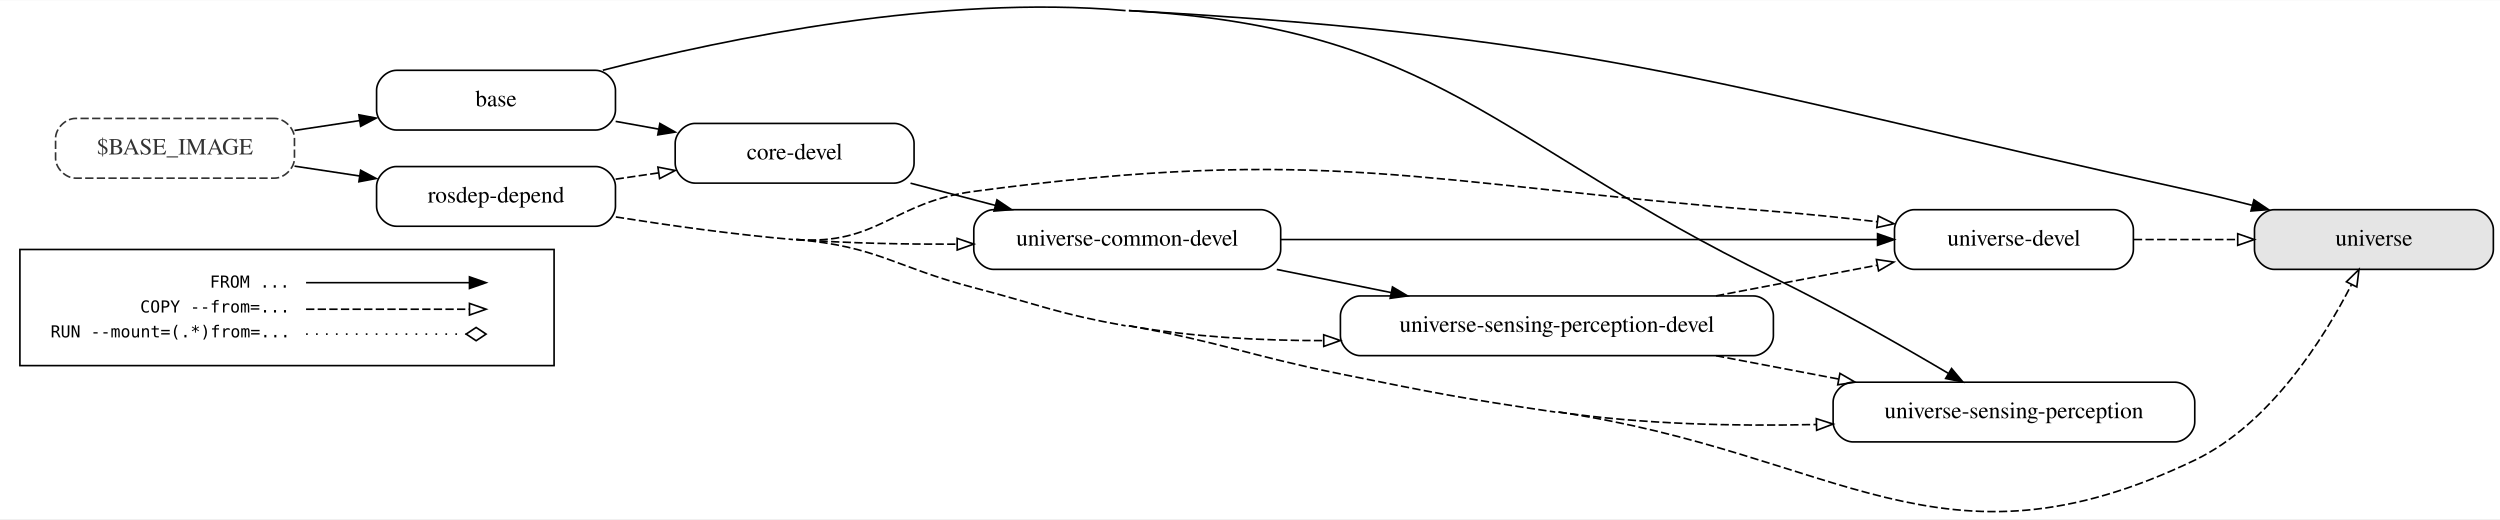
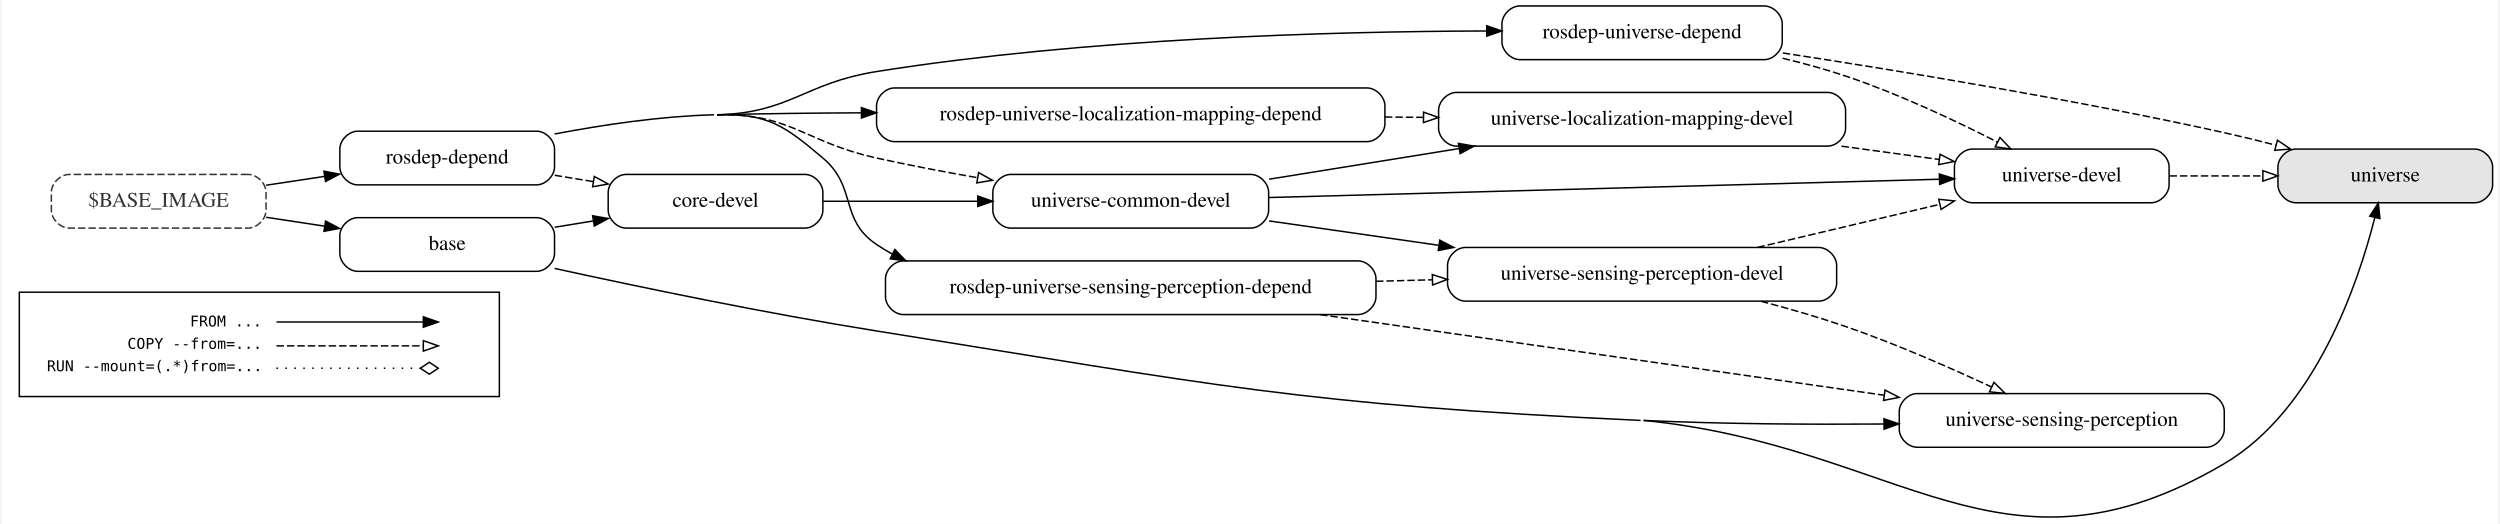
- <svg xmlns="http://www.w3.org/2000/svg" width="1507pt" height="313pt" viewBox="0.00 0.00 1507.00 312.70">
-   <g id="graph0" class="graph" transform="scale(1 1) rotate(0) translate(4 308.7)">
-     <polygon fill="white" stroke="transparent" points="-4,4 -4,-308.7 1503,-308.7 1503,4 -4,4" />
+ <svg xmlns="http://www.w3.org/2000/svg" width="1675pt" height="351pt" viewBox="0.00 0.00 1675.00 351.40">
+   <g id="graph0" class="graph" transform="scale(1 1) rotate(0) translate(4 347.4)">
+     <polygon fill="white" stroke="transparent" points="-4,4 -4,-347.4 1671,-347.4 1671,4 -4,4" />
    <g id="clust1" class="cluster">
-       <polygon fill="none" stroke="black" points="8,-88.46 8,-158.46 330,-158.46 330,-88.46 8,-88.46" />
+       <polygon fill="none" stroke="black" points="8,-81.4 8,-151.4 330,-151.4 330,-81.4 8,-81.4" />
    </g>
    <g id="node1" class="node">
-       <text text-anchor="start" x="122.5" y="-135.46" font-family="monospace" font-size="10.00">FROM ... </text>
-       <text text-anchor="start" x="80.5" y="-120.46" font-family="monospace" font-size="10.00">COPY --from=... </text>
-       <text text-anchor="start" x="26.5" y="-105.46" font-family="monospace" font-size="10.00">RUN --mount=(.*)from=... </text>
+       <text text-anchor="start" x="122.5" y="-128.4" font-family="monospace" font-size="10.00">FROM ... </text>
+       <text text-anchor="start" x="80.5" y="-113.4" font-family="monospace" font-size="10.00">COPY --from=... </text>
+       <text text-anchor="start" x="26.5" y="-98.4" font-family="monospace" font-size="10.00">RUN --mount=(.*)from=... </text>
    </g>
    <g id="node2" class="node">
-       <text text-anchor="start" x="292" y="-135.46" font-family="monospace" font-size="10.00"> </text>
-       <text text-anchor="start" x="292" y="-120.46" font-family="monospace" font-size="10.00"> </text>
-       <text text-anchor="start" x="292" y="-105.46" font-family="monospace" font-size="10.00"> </text>
+       <text text-anchor="start" x="292" y="-128.4" font-family="monospace" font-size="10.00"> </text>
+       <text text-anchor="start" x="292" y="-113.4" font-family="monospace" font-size="10.00"> </text>
+       <text text-anchor="start" x="292" y="-98.4" font-family="monospace" font-size="10.00"> </text>
    </g>
    <g id="edge1" class="edge">
-       <path fill="none" stroke="black" d="M180.5,-138.46C225.14,-138.46 238.79,-138.46 278.83,-138.46" />
-       <polygon fill="black" stroke="black" points="279,-141.96 289,-138.46 279,-134.96 279,-141.96" />
+       <path fill="none" stroke="black" d="M180.5,-131.4C225.14,-131.4 238.79,-131.4 278.83,-131.4" />
+       <polygon fill="black" stroke="black" points="279,-134.9 289,-131.4 279,-127.9 279,-134.9" />
    </g>
    <g id="edge2" class="edge">
-       <path fill="none" stroke="black" stroke-dasharray="5,2" d="M180.5,-122.46C225.14,-122.46 238.79,-122.46 278.83,-122.46" />
-       <polygon fill="none" stroke="black" points="279,-125.96 289,-122.46 279,-118.96 279,-125.96" />
+       <path fill="none" stroke="black" stroke-dasharray="5,2" d="M180.5,-115.4C225.14,-115.4 238.79,-115.4 278.83,-115.4" />
+       <polygon fill="none" stroke="black" points="279,-118.9 289,-115.4 279,-111.9 279,-118.9" />
    </g>
    <g id="edge3" class="edge">
-       <path fill="none" stroke="black" stroke-dasharray="1,5" d="M180.5,-107.46C224.39,-107.46 238.32,-107.46 276.83,-107.46" />
-       <polygon fill="none" stroke="black" points="277,-107.46 283,-103.46 289,-107.46 283,-111.46 277,-107.46" />
+       <path fill="none" stroke="black" stroke-dasharray="1,5" d="M180.5,-100.4C224.39,-100.4 238.32,-100.4 276.83,-100.4" />
+       <polygon fill="none" stroke="black" points="277,-100.4 283,-96.4 289,-100.4 283,-104.4 277,-100.4" />
    </g>
    <g id="node3" class="node">
-       <path fill="none" stroke="#333333" stroke-dasharray="5,2" d="M161.5,-237.46C161.5,-237.46 41.5,-237.46 41.5,-237.46 35.5,-237.46 29.5,-231.46 29.5,-225.46 29.5,-225.46 29.5,-213.46 29.5,-213.46 29.5,-207.46 35.5,-201.46 41.5,-201.46 41.5,-201.46 161.5,-201.46 161.5,-201.46 167.5,-201.46 173.5,-207.46 173.5,-213.46 173.5,-213.46 173.5,-225.46 173.5,-225.46 173.5,-231.46 167.5,-237.46 161.5,-237.46" />
-       <text text-anchor="middle" x="101.5" y="-215.76" font-family="Times,serif" font-size="14.00" fill="#333333">$BASE_IMAGE</text>
+       <path fill="none" stroke="#333333" stroke-dasharray="5,2" d="M161.5,-230.4C161.5,-230.4 41.5,-230.4 41.5,-230.4 35.5,-230.4 29.5,-224.4 29.5,-218.4 29.5,-218.4 29.5,-206.4 29.5,-206.4 29.5,-200.4 35.5,-194.4 41.5,-194.4 41.5,-194.4 161.5,-194.4 161.5,-194.4 167.5,-194.4 173.5,-200.4 173.5,-206.4 173.5,-206.4 173.5,-218.4 173.5,-218.4 173.5,-224.4 167.5,-230.4 161.5,-230.4" />
+       <text text-anchor="middle" x="101.5" y="-208.7" font-family="Times,serif" font-size="14.00" fill="#333333">$BASE_IMAGE</text>
    </g>
    <g id="node4" class="node">
-       <path fill="none" stroke="black" d="M355,-266.46C355,-266.46 235,-266.46 235,-266.46 229,-266.46 223,-260.46 223,-254.46 223,-254.46 223,-242.46 223,-242.46 223,-236.46 229,-230.46 235,-230.46 235,-230.46 355,-230.46 355,-230.46 361,-230.46 367,-236.46 367,-242.46 367,-242.46 367,-254.46 367,-254.46 367,-260.46 361,-266.46 355,-266.46" />
-       <text text-anchor="middle" x="295" y="-244.76" font-family="Times,serif" font-size="14.00">base</text>
+       <path fill="none" stroke="black" d="M355,-201.4C355,-201.4 235,-201.4 235,-201.4 229,-201.4 223,-195.4 223,-189.4 223,-189.4 223,-177.4 223,-177.4 223,-171.4 229,-165.4 235,-165.4 235,-165.4 355,-165.4 355,-165.4 361,-165.4 367,-171.4 367,-177.4 367,-177.4 367,-189.4 367,-189.4 367,-195.4 361,-201.4 355,-201.4" />
+       <text text-anchor="middle" x="295" y="-179.7" font-family="Times,serif" font-size="14.00">base</text>
    </g>
    <g id="edge4" class="edge">
-       <path fill="none" stroke="black" d="M173.54,-230.22C186.34,-232.16 199.78,-234.19 212.85,-236.17" />
-       <polygon fill="black" stroke="black" points="212.35,-239.64 222.76,-237.67 213.4,-232.71 212.35,-239.64" />
+       <path fill="none" stroke="black" d="M173.54,-201.65C186.34,-199.71 199.78,-197.67 212.85,-195.69" />
+       <polygon fill="black" stroke="black" points="213.4,-199.15 222.76,-194.19 212.35,-192.23 213.4,-199.15" />
    </g>
    <g id="node5" class="node">
-       <path fill="none" stroke="black" d="M355,-208.46C355,-208.46 235,-208.46 235,-208.46 229,-208.46 223,-202.46 223,-196.46 223,-196.46 223,-184.46 223,-184.46 223,-178.46 229,-172.46 235,-172.46 235,-172.46 355,-172.46 355,-172.46 361,-172.46 367,-178.46 367,-184.46 367,-184.46 367,-196.46 367,-196.46 367,-202.46 361,-208.46 355,-208.46" />
-       <text text-anchor="middle" x="295" y="-186.76" font-family="Times,serif" font-size="14.00">rosdep-depend</text>
+       <path fill="none" stroke="black" d="M355,-259.4C355,-259.4 235,-259.4 235,-259.4 229,-259.4 223,-253.4 223,-247.4 223,-247.4 223,-235.4 223,-235.4 223,-229.4 229,-223.4 235,-223.4 235,-223.4 355,-223.4 355,-223.4 361,-223.4 367,-229.4 367,-235.4 367,-235.4 367,-247.4 367,-247.4 367,-253.4 361,-259.4 355,-259.4" />
+       <text text-anchor="middle" x="295" y="-237.7" font-family="Times,serif" font-size="14.00">rosdep-depend</text>
    </g>
    <g id="edge5" class="edge">
-       <path fill="none" stroke="black" d="M173.54,-208.7C186.34,-206.76 199.78,-204.73 212.85,-202.75" />
-       <polygon fill="black" stroke="black" points="213.4,-206.21 222.76,-201.25 212.35,-199.29 213.4,-206.21" />
+       <path fill="none" stroke="black" d="M173.54,-223.16C186.34,-225.1 199.78,-227.14 212.85,-229.11" />
+       <polygon fill="black" stroke="black" points="212.35,-232.58 222.76,-230.61 213.4,-225.66 212.35,-232.58" />
    </g>
    <g id="node6" class="node">
-       <path fill="none" stroke="black" d="M535,-234.46C535,-234.46 415,-234.46 415,-234.46 409,-234.46 403,-228.46 403,-222.46 403,-222.46 403,-210.46 403,-210.46 403,-204.46 409,-198.46 415,-198.46 415,-198.46 535,-198.46 535,-198.46 541,-198.46 547,-204.46 547,-210.46 547,-210.46 547,-222.46 547,-222.46 547,-228.46 541,-234.46 535,-234.46" />
-       <text text-anchor="middle" x="475" y="-212.76" font-family="Times,serif" font-size="14.00">core-devel</text>
+       <path fill="none" stroke="black" d="M535,-230.4C535,-230.4 415,-230.4 415,-230.4 409,-230.4 403,-224.4 403,-218.4 403,-218.4 403,-206.4 403,-206.4 403,-200.4 409,-194.4 415,-194.4 415,-194.4 535,-194.4 535,-194.4 541,-194.4 547,-200.4 547,-206.4 547,-206.4 547,-218.4 547,-218.4 547,-224.4 541,-230.4 535,-230.4" />
+       <text text-anchor="middle" x="475" y="-208.7" font-family="Times,serif" font-size="14.00">core-devel</text>
    </g>
    <g id="edge6" class="edge">
-       <path fill="none" stroke="black" d="M367.12,-235.68C375.61,-234.15 384.33,-232.58 392.94,-231.03" />
-       <polygon fill="black" stroke="black" points="393.77,-234.44 403,-229.23 392.53,-227.55 393.77,-234.44" />
+       <path fill="none" stroke="black" d="M367.12,-194.99C375.61,-196.37 384.33,-197.79 392.94,-199.2" />
+       <polygon fill="black" stroke="black" points="392.56,-202.68 403,-200.83 393.69,-195.77 392.56,-202.68" />
    </g>
    <g id="node7" class="node">
-       <path fill="none" stroke="black" d="M1307,-78.46C1307,-78.46 1113,-78.46 1113,-78.46 1107,-78.46 1101,-72.46 1101,-66.46 1101,-66.46 1101,-54.46 1101,-54.46 1101,-48.46 1107,-42.46 1113,-42.46 1113,-42.46 1307,-42.46 1307,-42.46 1313,-42.46 1319,-48.46 1319,-54.46 1319,-54.46 1319,-66.46 1319,-66.46 1319,-72.46 1313,-78.46 1307,-78.46" />
-       <text text-anchor="middle" x="1210" y="-56.76" font-family="Times,serif" font-size="14.00">universe-sensing-perception</text>
+       <path fill="none" stroke="black" d="M1475,-83.4C1475,-83.4 1281,-83.4 1281,-83.4 1275,-83.4 1269,-77.4 1269,-71.4 1269,-71.4 1269,-59.4 1269,-59.4 1269,-53.4 1275,-47.4 1281,-47.4 1281,-47.4 1475,-47.4 1475,-47.4 1481,-47.4 1487,-53.4 1487,-59.4 1487,-59.4 1487,-71.4 1487,-71.4 1487,-77.4 1481,-83.4 1475,-83.4" />
+       <text text-anchor="middle" x="1378" y="-61.7" font-family="Times,serif" font-size="14.00">universe-sensing-perception</text>
    </g>
    <g id="edge7" class="edge">
-       <path fill="none" stroke="black" d="M359.38,-266.51C434.36,-285.78 563.09,-312.28 674.5,-302.46" />
-       <path fill="none" stroke="black" d="M676.5,-302.46C863.12,-292.09 896.92,-223.2 1065,-141.46 1101.54,-123.69 1141.74,-100.78 1170.36,-83.86" />
-       <polygon fill="black" stroke="black" points="1172.41,-86.71 1179.22,-78.6 1168.84,-80.7 1172.41,-86.71" />
+       <path fill="none" stroke="black" d="M1097.5,-65.4C1150.33,-62.97 1208.84,-62.61 1258.61,-62.99" />
+       <polygon fill="black" stroke="black" points="1258.74,-66.5 1268.77,-63.08 1258.8,-59.5 1258.74,-66.5" />
    </g>
    <g id="node8" class="node">
-       <path fill="#e5e5e5" stroke="black" d="M1487,-182.46C1487,-182.46 1367,-182.46 1367,-182.46 1361,-182.46 1355,-176.46 1355,-170.46 1355,-170.46 1355,-158.46 1355,-158.46 1355,-152.46 1361,-146.46 1367,-146.46 1367,-146.46 1487,-146.46 1487,-146.46 1493,-146.46 1499,-152.46 1499,-158.46 1499,-158.46 1499,-170.46 1499,-170.46 1499,-176.46 1493,-182.46 1487,-182.46" />
-       <text text-anchor="middle" x="1427" y="-160.76" font-family="Times,serif" font-size="14.00">universe</text>
+       <path fill="#e5e5e5" stroke="black" d="M1655,-247.4C1655,-247.4 1535,-247.4 1535,-247.4 1529,-247.4 1523,-241.4 1523,-235.4 1523,-235.4 1523,-223.4 1523,-223.4 1523,-217.4 1529,-211.4 1535,-211.4 1535,-211.4 1655,-211.4 1655,-211.4 1661,-211.4 1667,-217.4 1667,-223.4 1667,-223.4 1667,-235.4 1667,-235.4 1667,-241.4 1661,-247.4 1655,-247.4" />
+       <text text-anchor="middle" x="1595" y="-225.7" font-family="Times,serif" font-size="14.00">universe</text>
    </g>
    <g id="edge8" class="edge">
-       <path fill="none" stroke="black" d="M676.5,-302.46C965.69,-286.39 1036.12,-255.64 1319,-193.46 1330.19,-191 1341.97,-188.11 1353.45,-185.14" />
-       <polygon fill="black" stroke="black" points="1354.67,-188.43 1363.45,-182.5 1352.89,-181.67 1354.67,-188.43" />
+       <path fill="none" stroke="black" d="M367.06,-167.34C424.96,-154.66 508.95,-137.2 583,-125.4 809.48,-89.32 866.41,-75.96 1095.5,-65.4" />
+       <path fill="none" stroke="black" d="M1097.5,-65.4C1270.25,-48.36 1337.43,51.7 1487,-36.4 1548.12,-72.4 1576.8,-157.29 1588,-201.51" />
+       <polygon fill="black" stroke="black" points="1584.61,-202.42 1590.36,-211.32 1591.42,-200.78 1584.61,-202.42" />
+     </g>
+     <g id="edge12" class="edge">
+       <path fill="none" stroke="black" stroke-dasharray="5,2" d="M367.12,-229.82C375.61,-228.43 384.33,-227.01 392.94,-225.61" />
+       <polygon fill="none" stroke="black" points="393.69,-229.03 403,-223.97 392.56,-222.12 393.69,-229.03" />
+     </g>
+     <g id="node9" class="node">
+       <path fill="none" stroke="black" d="M906,-172.4C906,-172.4 601,-172.4 601,-172.4 595,-172.4 589,-166.4 589,-160.4 589,-160.4 589,-148.4 589,-148.4 589,-142.4 595,-136.4 601,-136.4 601,-136.4 906,-136.4 906,-136.4 912,-136.4 918,-142.4 918,-148.4 918,-148.4 918,-160.4 918,-160.4 918,-166.4 912,-172.4 906,-172.4" />
+       <text text-anchor="middle" x="753.5" y="-150.7" font-family="Times,serif" font-size="14.00">rosdep-universe-sensing-perception-depend</text>
    </g>
    <g id="edge9" class="edge">
-       <path fill="none" stroke="black" stroke-dasharray="5,2" d="M367.12,-200.85C375.61,-202.09 384.33,-203.36 392.94,-204.62" />
-       <polygon fill="none" stroke="black" points="392.59,-208.11 403,-206.09 393.61,-201.18 392.59,-208.11" />
+       <path fill="none" stroke="black" d="M367.04,-257.52C399.46,-263.7 438.47,-269.5 474,-270.4" />
+       <path fill="none" stroke="black" d="M476,-270.4C510.08,-271.27 520.96,-263.4 547,-241.4 570.17,-221.82 557.83,-200.34 583,-183.4 586.39,-181.12 589.89,-179.01 593.5,-177.04" />
+       <polygon fill="black" stroke="black" points="595.29,-180.06 602.66,-172.45 592.15,-173.8 595.29,-180.06" />
    </g>
-     <g id="edge35" class="edge">
-       <path fill="none" stroke="black" stroke-dasharray="5,2" d="M935.5,-60.46C986.05,-53.02 1042.42,-51.84 1090.79,-52.96" />
-       <polygon fill="none" stroke="black" points="1090.89,-56.47 1100.98,-53.23 1091.08,-49.47 1090.89,-56.47" />
+     <g id="node10" class="node">
+       <path fill="none" stroke="black" d="M912,-288.4C912,-288.4 595,-288.4 595,-288.4 589,-288.4 583,-282.4 583,-276.4 583,-276.4 583,-264.4 583,-264.4 583,-258.4 589,-252.4 595,-252.4 595,-252.4 912,-252.4 912,-252.4 918,-252.4 924,-258.4 924,-264.4 924,-264.4 924,-276.4 924,-276.4 924,-282.4 918,-288.4 912,-288.4" />
+       <text text-anchor="middle" x="753.5" y="-266.7" font-family="Times,serif" font-size="14.00">rosdep-universe-localization-mapping-depend</text>
    </g>
-     <g id="edge36" class="edge">
-       <path fill="none" stroke="black" stroke-dasharray="5,2" d="M367.23,-178.06C399.69,-172.92 438.68,-167.47 474,-164.46" />
-       <path fill="none" stroke="black" stroke-dasharray="5,2" d="M476,-164.46C525.09,-160.28 535.33,-147.91 583,-135.46 623.57,-124.86 633.22,-119.84 674.5,-112.46" />
-       <path fill="none" stroke="black" stroke-dasharray="5,2" d="M676.5,-112.46C733.71,-102.23 747.04,-94.99 804,-83.46 861.29,-71.86 875.67,-68.97 933.5,-60.46" />
-       <path fill="none" stroke="black" stroke-dasharray="5,2" d="M935.5,-60.46C1104.61,-35.57 1164.84,42.37 1319,-31.46 1364.54,-53.27 1396.86,-104.96 1413.38,-137.1" />
-       <polygon fill="none" stroke="black" points="1410.41,-138.99 1418,-146.39 1416.68,-135.87 1410.41,-138.99" />
+     <g id="edge10" class="edge">
+       <path fill="none" stroke="black" d="M476,-270.4C507.18,-271.19 540.34,-271.58 572.47,-271.72" />
+       <polygon fill="black" stroke="black" points="572.85,-275.22 582.86,-271.76 572.87,-268.22 572.85,-275.22" />
    </g>
-     <g id="node9" class="node">
-       <path fill="none" stroke="black" d="M756,-182.46C756,-182.46 595,-182.46 595,-182.46 589,-182.46 583,-176.46 583,-170.46 583,-170.46 583,-158.46 583,-158.46 583,-152.46 589,-146.46 595,-146.46 595,-146.46 756,-146.46 756,-146.46 762,-146.46 768,-152.46 768,-158.46 768,-158.46 768,-170.46 768,-170.46 768,-176.46 762,-182.46 756,-182.46" />
-       <text text-anchor="middle" x="675.5" y="-160.76" font-family="Times,serif" font-size="14.00">universe-common-devel</text>
+     <g id="node11" class="node">
+       <path fill="none" stroke="black" d="M1178.5,-343.4C1178.5,-343.4 1014.5,-343.4 1014.5,-343.4 1008.5,-343.4 1002.5,-337.4 1002.5,-331.4 1002.5,-331.4 1002.5,-319.4 1002.5,-319.4 1002.5,-313.4 1008.5,-307.4 1014.5,-307.4 1014.5,-307.4 1178.5,-307.4 1178.5,-307.4 1184.5,-307.4 1190.5,-313.4 1190.5,-319.4 1190.5,-319.4 1190.5,-331.4 1190.5,-331.4 1190.5,-337.4 1184.5,-343.4 1178.5,-343.4" />
+       <text text-anchor="middle" x="1096.5" y="-321.7" font-family="Times,serif" font-size="14.00">rosdep-universe-depend</text>
    </g>
    <g id="edge11" class="edge">
-       <path fill="none" stroke="black" stroke-dasharray="5,2" d="M476,-164.46C507.35,-162.21 541.55,-161.56 572.59,-161.66" />
-       <polygon fill="none" stroke="black" points="572.97,-165.16 582.99,-161.72 573.01,-158.16 572.97,-165.16" />
+       <path fill="none" stroke="black" d="M476,-270.4C525.26,-271.65 534.34,-291.67 583,-299.4 723.5,-321.74 888.12,-326.33 992.11,-326.62" />
+       <polygon fill="black" stroke="black" points="992.29,-330.12 1002.3,-326.63 992.3,-323.12 992.29,-330.12" />
    </g>
-     <g id="node10" class="node">
-       <path fill="none" stroke="black" d="M1053,-130.46C1053,-130.46 816,-130.46 816,-130.46 810,-130.46 804,-124.46 804,-118.46 804,-118.46 804,-106.46 804,-106.46 804,-100.46 810,-94.46 816,-94.46 816,-94.46 1053,-94.46 1053,-94.46 1059,-94.46 1065,-100.46 1065,-106.46 1065,-106.46 1065,-118.46 1065,-118.46 1065,-124.46 1059,-130.46 1053,-130.46" />
-       <text text-anchor="middle" x="934.5" y="-108.76" font-family="Times,serif" font-size="14.00">universe-sensing-perception-devel</text>
+     <g id="node12" class="node">
+       <path fill="none" stroke="black" d="M834,-230.4C834,-230.4 673,-230.4 673,-230.4 667,-230.4 661,-224.4 661,-218.4 661,-218.4 661,-206.4 661,-206.4 661,-200.4 667,-194.4 673,-194.4 673,-194.4 834,-194.4 834,-194.4 840,-194.4 846,-200.4 846,-206.4 846,-206.4 846,-218.4 846,-218.4 846,-224.4 840,-230.4 834,-230.4" />
+       <text text-anchor="middle" x="753.5" y="-208.7" font-family="Times,serif" font-size="14.00">universe-common-devel</text>
    </g>
-     <g id="edge16" class="edge">
-       <path fill="none" stroke="black" stroke-dasharray="5,2" d="M676.5,-112.46C714.2,-105.72 755.51,-103.5 793.77,-103.53" />
-       <polygon fill="none" stroke="black" points="793.93,-107.03 803.95,-103.59 793.97,-100.03 793.93,-107.03" />
+     <g id="edge14" class="edge">
+       <path fill="none" stroke="black" stroke-dasharray="5,2" d="M476,-270.4C525.26,-271.65 534.88,-252.01 583,-241.4 604.84,-236.59 628.41,-232.11 650.83,-228.18" />
+       <polygon fill="none" stroke="black" points="651.45,-231.62 660.7,-226.47 650.25,-224.72 651.45,-231.62" />
    </g>
-     <g id="node11" class="node">
-       <path fill="none" stroke="black" d="M1270,-182.46C1270,-182.46 1150,-182.46 1150,-182.46 1144,-182.46 1138,-176.46 1138,-170.46 1138,-170.46 1138,-158.46 1138,-158.46 1138,-152.46 1144,-146.46 1150,-146.46 1150,-146.46 1270,-146.46 1270,-146.46 1276,-146.46 1282,-152.46 1282,-158.46 1282,-158.46 1282,-170.46 1282,-170.46 1282,-176.46 1276,-182.46 1270,-182.46" />
-       <text text-anchor="middle" x="1210" y="-160.76" font-family="Times,serif" font-size="14.00">universe-devel</text>
+     <g id="edge41" class="edge">
+       <path fill="none" stroke="black" d="M547.21,-212.4C578.74,-212.4 616.4,-212.4 650.82,-212.4" />
+       <polygon fill="black" stroke="black" points="650.9,-215.9 660.9,-212.4 650.9,-208.9 650.9,-215.9" />
+     </g>
+     <g id="edge22" class="edge">
+       <path fill="none" stroke="black" stroke-dasharray="5,2" d="M880.47,-136.39C991.06,-120.58 1150.71,-97.76 1258.89,-82.29" />
+       <polygon fill="none" stroke="black" points="1259.46,-85.74 1268.87,-80.86 1258.47,-78.81 1259.46,-85.74" />
+     </g>
+     <g id="node13" class="node">
+       <path fill="none" stroke="black" d="M1215,-181.4C1215,-181.4 978,-181.4 978,-181.4 972,-181.4 966,-175.4 966,-169.4 966,-169.4 966,-157.4 966,-157.4 966,-151.4 972,-145.4 978,-145.4 978,-145.4 1215,-145.4 1215,-145.4 1221,-145.4 1227,-151.4 1227,-157.4 1227,-157.4 1227,-169.4 1227,-169.4 1227,-175.4 1221,-181.4 1215,-181.4" />
+       <text text-anchor="middle" x="1096.5" y="-159.7" font-family="Times,serif" font-size="14.00">universe-sensing-perception-devel</text>
    </g>
    <g id="edge19" class="edge">
-       <path fill="none" stroke="black" stroke-dasharray="5,2" d="M476,-164.46C525.14,-160.93 534.16,-186.96 583,-193.46 795.41,-221.74 851.38,-198.36 1065,-181.46 1085.29,-179.86 1107.12,-177.57 1127.5,-175.19" />
-       <polygon fill="none" stroke="black" points="1128.18,-178.64 1137.69,-173.98 1127.35,-171.68 1128.18,-178.64" />
+       <path fill="none" stroke="black" stroke-dasharray="5,2" d="M918.01,-158.72C930.56,-159.05 943.16,-159.38 955.55,-159.71" />
+       <polygon fill="none" stroke="black" points="955.8,-163.22 965.89,-159.98 955.98,-156.22 955.8,-163.22" />
    </g>
-     <g id="edge37" class="edge">
-       <path fill="none" stroke="black" d="M544.87,-198.42C561.34,-194.1 579.05,-189.46 595.93,-185.04" />
-       <polygon fill="black" stroke="black" points="596.97,-188.39 605.75,-182.47 595.19,-181.62 596.97,-188.39" />
+     <g id="node14" class="node">
+       <path fill="none" stroke="black" d="M1221,-285.4C1221,-285.4 972,-285.4 972,-285.4 966,-285.4 960,-279.4 960,-273.4 960,-273.4 960,-261.4 960,-261.4 960,-255.4 966,-249.4 972,-249.4 972,-249.4 1221,-249.4 1221,-249.4 1227,-249.4 1233,-255.4 1233,-261.4 1233,-261.4 1233,-273.4 1233,-273.4 1233,-279.4 1227,-285.4 1221,-285.4" />
+       <text text-anchor="middle" x="1096.5" y="-263.7" font-family="Times,serif" font-size="14.00">universe-localization-mapping-devel</text>
    </g>
-     <g id="edge38" class="edge">
-       <path fill="none" stroke="black" d="M765.66,-146.42C787.89,-141.92 811.86,-137.07 834.52,-132.49" />
-       <polygon fill="black" stroke="black" points="835.39,-135.88 844.49,-130.47 834,-129.02 835.39,-135.88" />
-     </g>
-     <g id="edge39" class="edge">
-       <path fill="none" stroke="black" d="M768.04,-164.46C869.28,-164.46 1030.85,-164.46 1127.76,-164.46" />
-       <polygon fill="black" stroke="black" points="1127.8,-167.96 1137.8,-164.46 1127.8,-160.96 1127.8,-167.96" />
-     </g>
-     <g id="edge41" class="edge">
-       <path fill="none" stroke="black" stroke-dasharray="5,2" d="M1030.39,-94.42C1054.26,-89.88 1080,-84.99 1104.32,-80.36" />
-       <polygon fill="none" stroke="black" points="1105.11,-83.78 1114.28,-78.47 1103.8,-76.9 1105.11,-83.78" />
+     <g id="edge23" class="edge">
+       <path fill="none" stroke="black" stroke-dasharray="5,2" d="M924,-268.91C932.65,-268.84 941.3,-268.76 949.87,-268.68" />
+       <polygon fill="none" stroke="black" points="949.92,-272.18 959.89,-268.6 949.86,-265.18 949.92,-272.18" />
    </g>
    <g id="edge40" class="edge">
-       <path fill="none" stroke="black" stroke-dasharray="5,2" d="M1030.39,-130.5C1061.99,-136.51 1096.9,-143.15 1127.41,-148.95" />
-       <polygon fill="none" stroke="black" points="1127.09,-152.45 1137.57,-150.88 1128.4,-145.57 1127.09,-152.45" />
+       <path fill="none" stroke="black" stroke-dasharray="5,2" d="M1190.85,-311.88C1270.05,-299.8 1386.5,-280.61 1487,-258.4 1498.19,-255.93 1509.97,-253.04 1521.45,-250.06" />
+       <polygon fill="none" stroke="black" points="1522.67,-253.35 1531.44,-247.42 1520.88,-246.59 1522.67,-253.35" />
+     </g>
+     <g id="node15" class="node">
+       <path fill="none" stroke="black" d="M1438,-247.4C1438,-247.4 1318,-247.4 1318,-247.4 1312,-247.4 1306,-241.4 1306,-235.4 1306,-235.4 1306,-223.4 1306,-223.4 1306,-217.4 1312,-211.4 1318,-211.4 1318,-211.4 1438,-211.4 1438,-211.4 1444,-211.4 1450,-217.4 1450,-223.4 1450,-223.4 1450,-235.4 1450,-235.4 1450,-241.4 1444,-247.4 1438,-247.4" />
+       <text text-anchor="middle" x="1378" y="-225.7" font-family="Times,serif" font-size="14.00">universe-devel</text>
+     </g>
+     <g id="edge26" class="edge">
+       <path fill="none" stroke="black" stroke-dasharray="5,2" d="M1190.82,-308.32C1205.09,-304.88 1219.54,-300.91 1233,-296.4 1268.35,-284.56 1306.53,-266.54 1334.69,-252.17" />
+       <polygon fill="none" stroke="black" points="1336.56,-255.14 1343.84,-247.45 1333.35,-248.92 1336.56,-255.14" />
    </g>
    <g id="edge42" class="edge">
-       <path fill="none" stroke="black" stroke-dasharray="5,2" d="M1282.29,-164.46C1302.27,-164.46 1324.13,-164.46 1344.64,-164.46" />
-       <polygon fill="none" stroke="black" points="1344.9,-167.96 1354.9,-164.46 1344.9,-160.96 1344.9,-167.96" />
+       <path fill="none" stroke="black" d="M846.33,-199.21C881.28,-194.19 921.88,-188.35 960.03,-182.87" />
+       <polygon fill="black" stroke="black" points="960.79,-186.3 970.19,-181.41 959.8,-179.37 960.79,-186.3" />
+     </g>
+     <g id="edge43" class="edge">
+       <path fill="none" stroke="black" d="M846.33,-227.21C885.5,-233.53 931.77,-241 973.74,-247.76" />
+       <polygon fill="black" stroke="black" points="973.31,-251.24 983.74,-249.38 974.43,-244.33 973.31,-251.24" />
+     </g>
+     <g id="edge44" class="edge">
+       <path fill="none" stroke="black" d="M846.02,-214.9C967.4,-218.22 1179.77,-224.02 1295.75,-227.18" />
+       <polygon fill="black" stroke="black" points="1295.89,-230.69 1305.98,-227.46 1296.08,-223.69 1295.89,-230.69" />
+     </g>
+     <g id="edge46" class="edge">
+       <path fill="none" stroke="black" stroke-dasharray="5,2" d="M1176.23,-145.33C1195.01,-140.4 1214.86,-134.67 1233,-128.4 1266.48,-116.84 1303.04,-100.8 1330.94,-87.8" />
+       <polygon fill="none" stroke="black" points="1332.49,-90.94 1340.06,-83.52 1329.52,-84.6 1332.49,-90.94" />
+     </g>
+     <g id="edge45" class="edge">
+       <path fill="none" stroke="black" stroke-dasharray="5,2" d="M1173.87,-181.44C1211.71,-190.37 1257.41,-201.16 1295.87,-210.25" />
+       <polygon fill="none" stroke="black" points="1295.46,-213.74 1306,-212.64 1297.07,-206.93 1295.46,-213.74" />
+     </g>
+     <g id="edge47" class="edge">
+       <path fill="none" stroke="black" stroke-dasharray="5,2" d="M1230.29,-249.35C1252.69,-246.3 1275.32,-243.23 1295.88,-240.43" />
+       <polygon fill="none" stroke="black" points="1296.36,-243.9 1305.8,-239.08 1295.42,-236.96 1296.36,-243.9" />
+     </g>
+     <g id="edge48" class="edge">
+       <path fill="none" stroke="black" stroke-dasharray="5,2" d="M1450.29,-229.4C1470.27,-229.4 1492.13,-229.4 1512.64,-229.4" />
+       <polygon fill="none" stroke="black" points="1512.9,-232.9 1522.9,-229.4 1512.9,-225.9 1512.9,-232.9" />
    </g>
  </g>
</svg>
